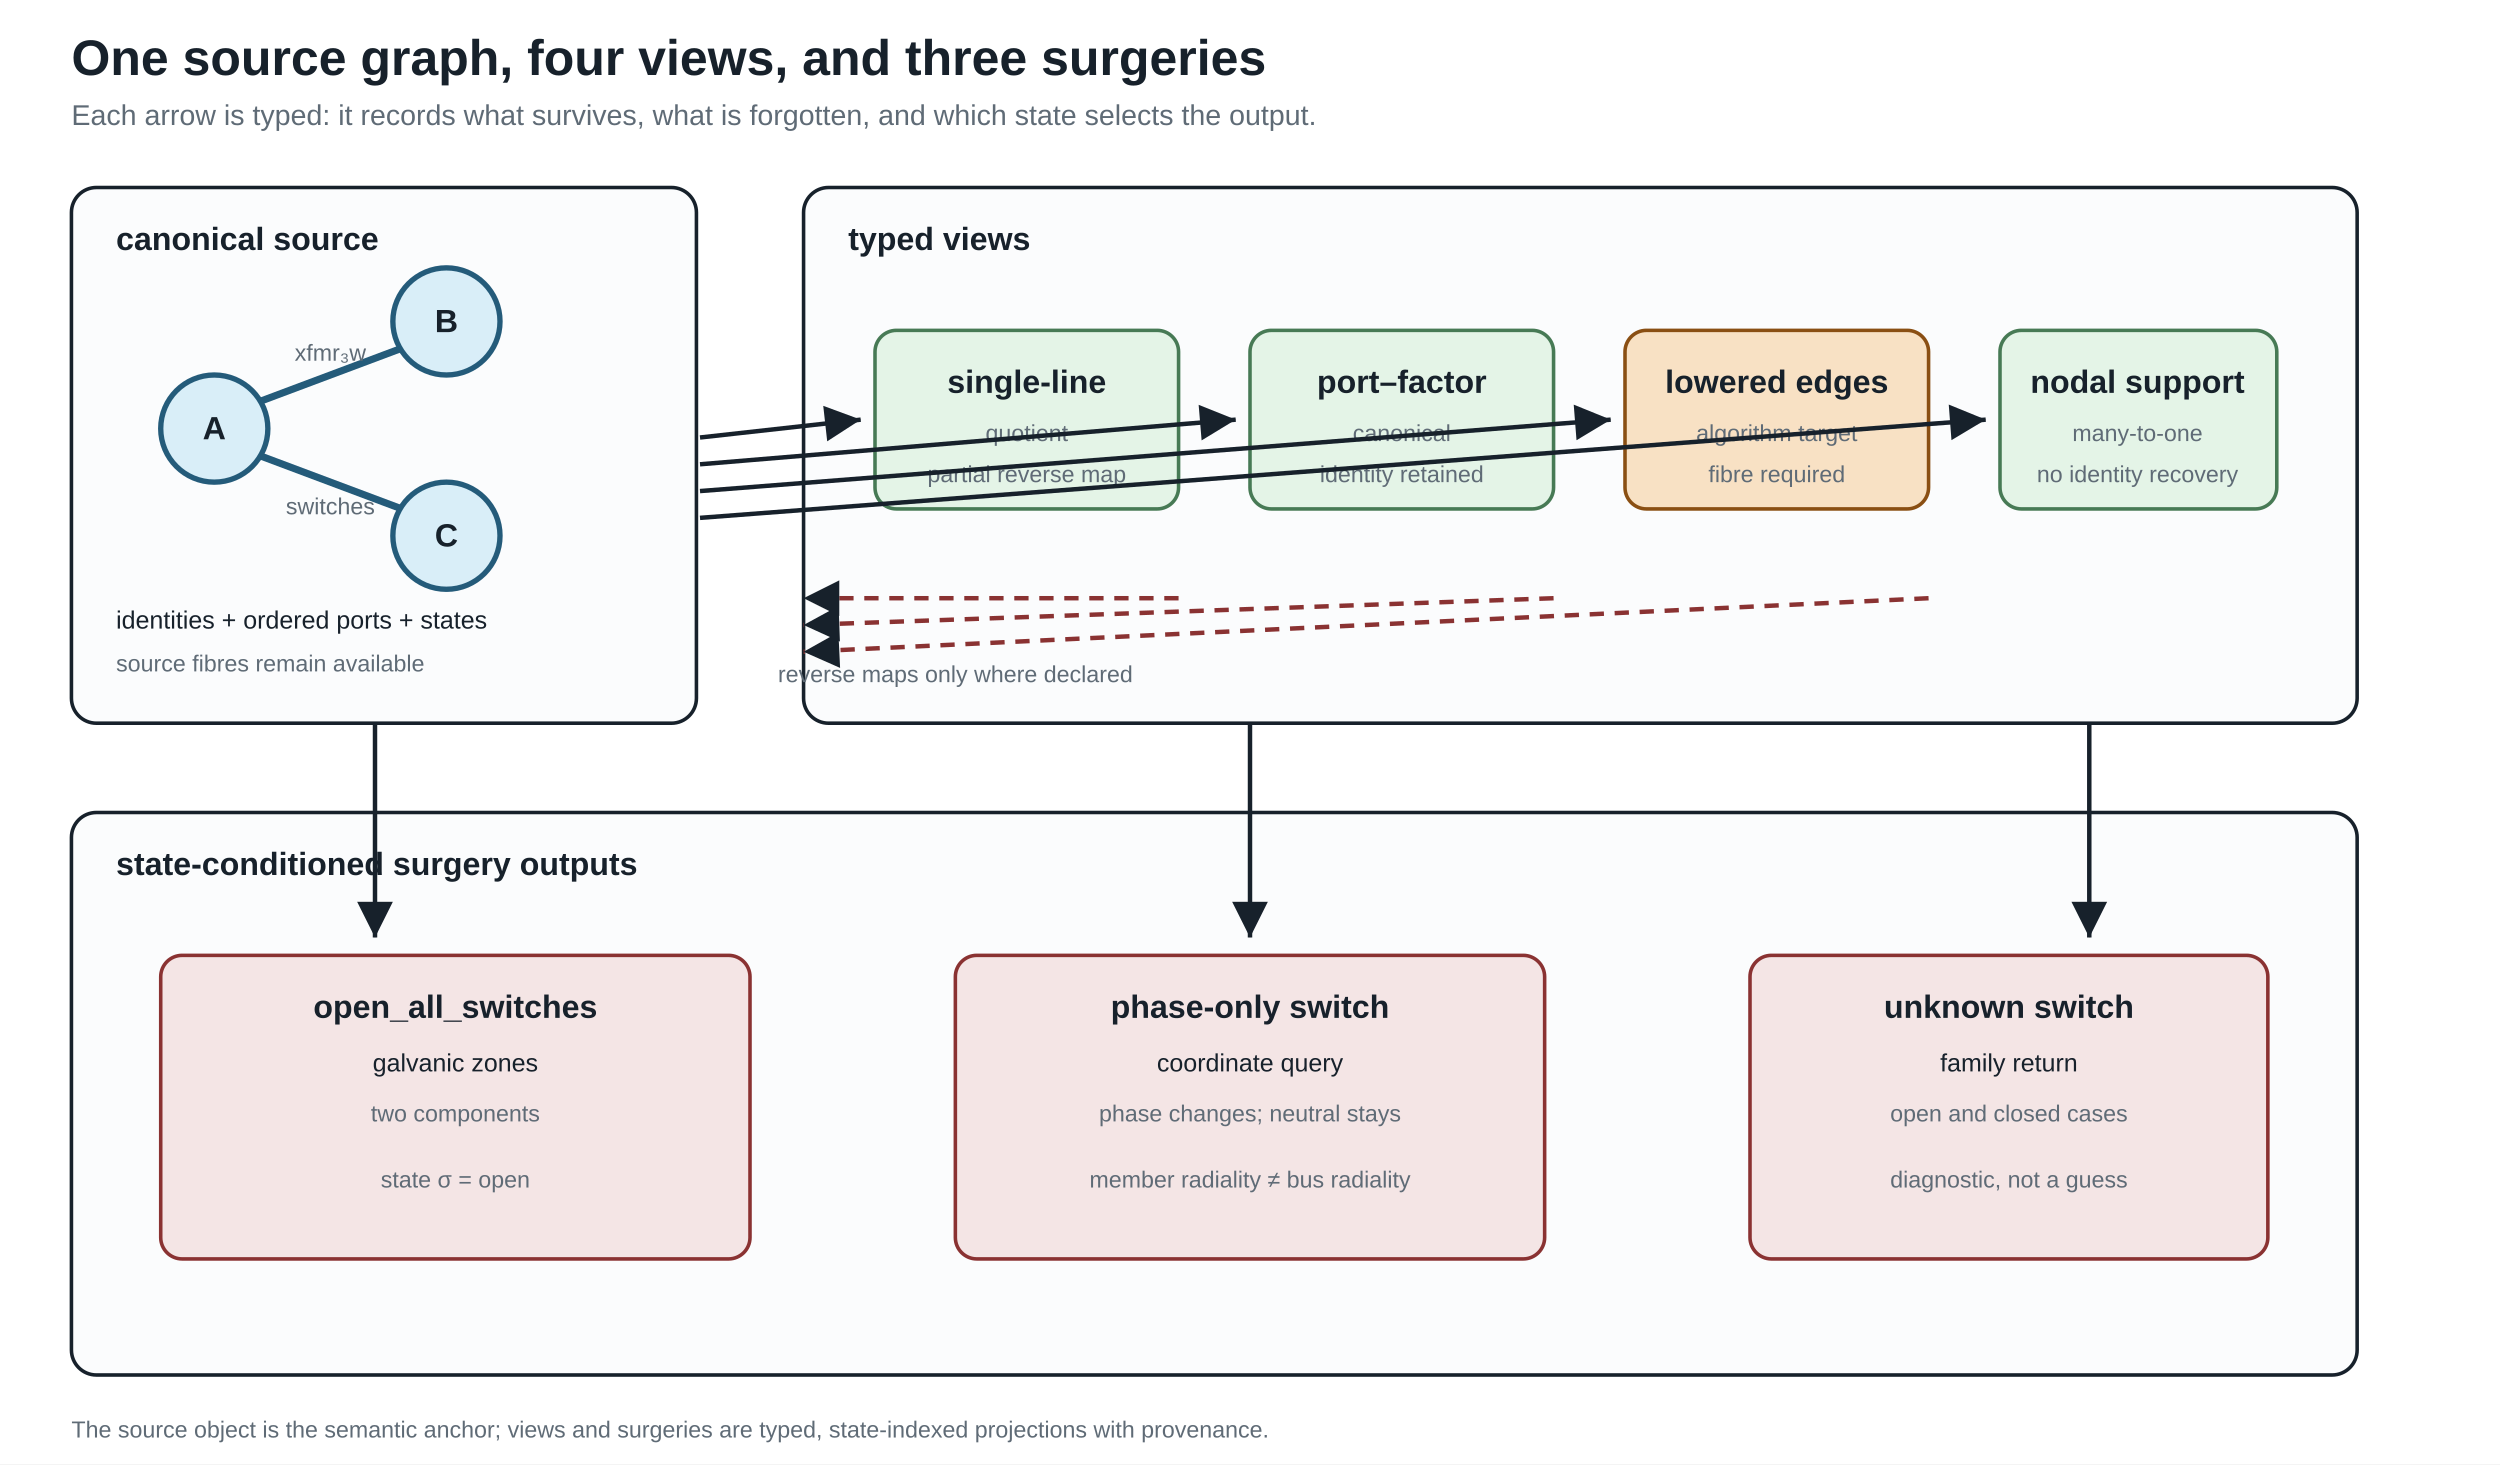
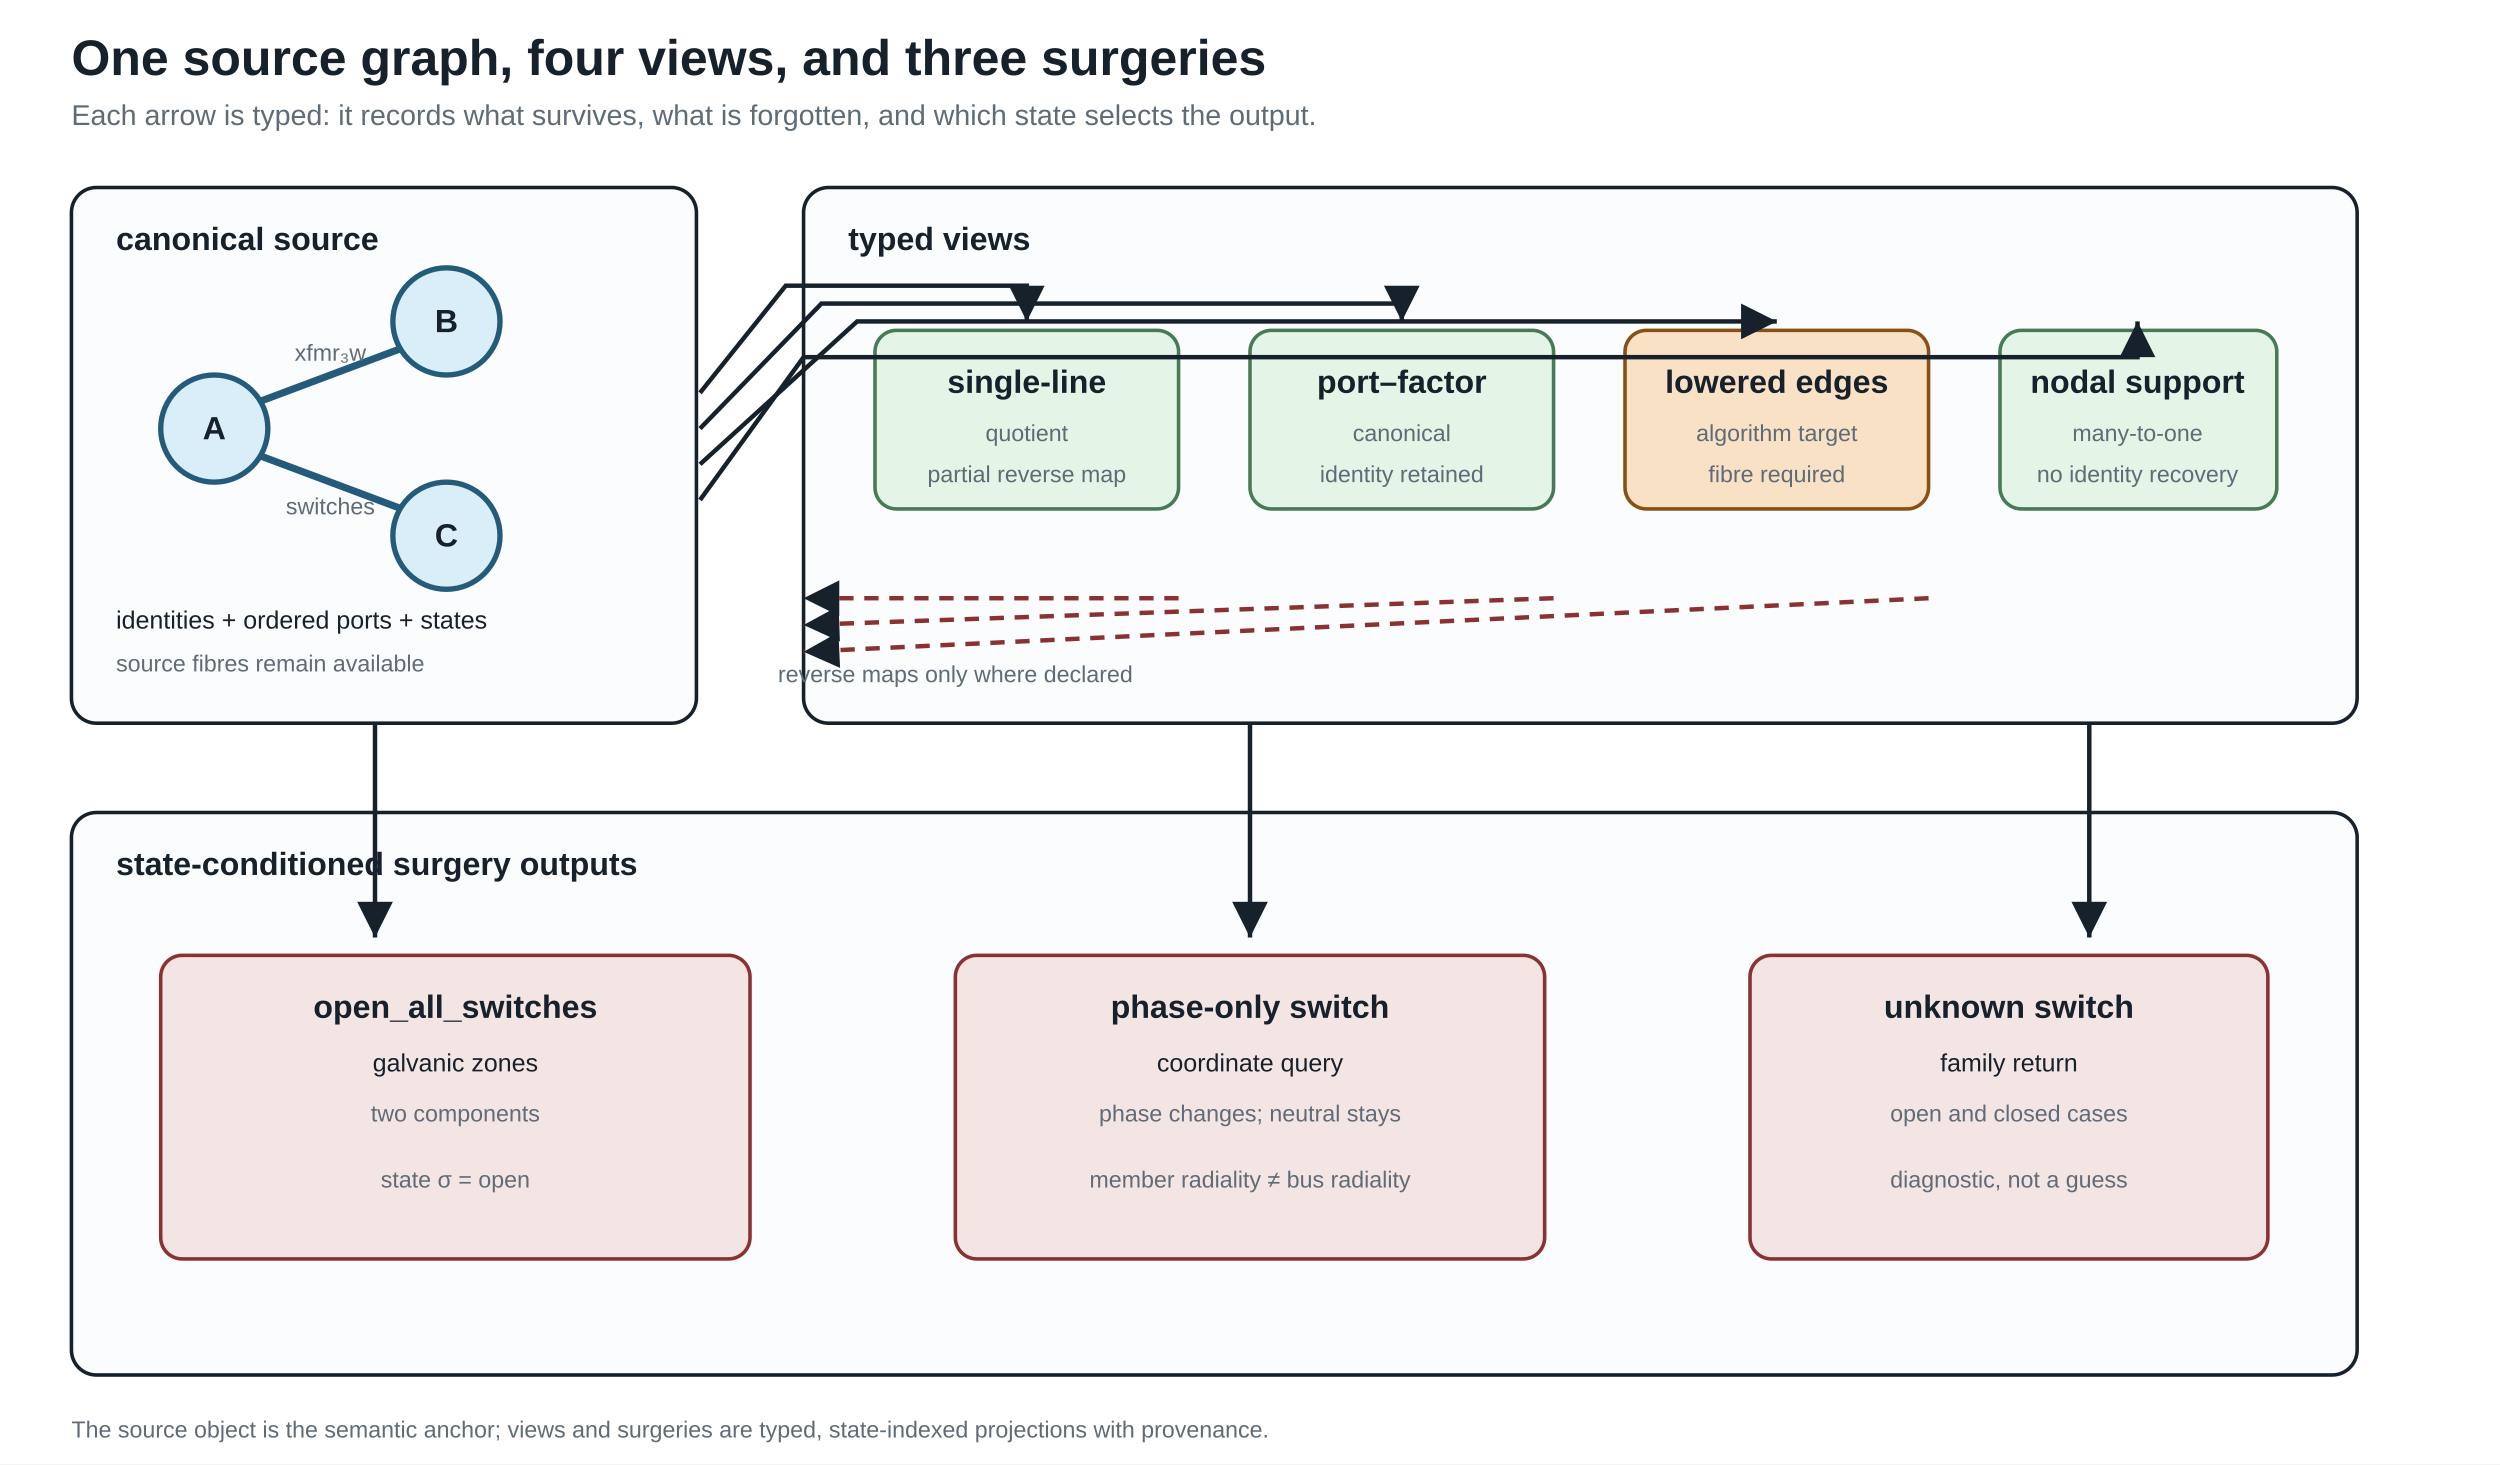
<svg xmlns="http://www.w3.org/2000/svg" width="1400" height="820" viewBox="0 0 1400 820">
  <rect width="1400" height="820" fill="white" />
  <style>text{font-family:Arial,sans-serif;fill:#17212b}.title{font-size:28px;font-weight:bold}.sub{font-size:16px;fill:#5f6b76}.panel{fill:#fbfcfd;stroke:#17212b;stroke-width:2}.head{font-size:18px;font-weight:bold}.body{font-size:14px}.small{font-size:13px;fill:#5f6b76}.source{fill:#d9eef8;stroke:#245b7a;stroke-width:3}.view{fill:#e4f4e7;stroke:#477a55;stroke-width:2}.lower{fill:#f8e1c4;stroke:#8a4f13;stroke-width:2}.surgery{fill:#f4e5e5;stroke:#8a3232;stroke-width:2}.arrow{stroke:#17212b;stroke-width:2.5;fill:none;marker-end:url(#arrow)}.dashed{stroke:#8a3232;stroke-width:2.5;stroke-dasharray:8 6;fill:none;marker-end:url(#arrow)}.edge{stroke:#245b7a;stroke-width:4}.thin{stroke:#477a55;stroke-width:2}</style>
  <defs>
    <marker id="arrow" markerWidth="10" markerHeight="10" refX="8" refY="4" orient="auto">
      <path d="M0,0 L8,4 L0,8 z" fill="#17212b" />
    </marker>
  </defs>
  <text x="40" y="42" class="title" text-anchor="start">One source graph, four views, and three surgeries</text>
  <text x="40" y="70" class="sub" text-anchor="start">Each arrow is typed: it records what survives, what is forgotten, and which state selects the output.</text>
  <rect x="40" y="105" width="350" height="300" rx="14" class="panel" />
  <text x="65" y="140" class="head" text-anchor="start">canonical source</text>
  <circle cx="120" cy="240" r="30" class="source" />
  <circle cx="250" cy="180" r="30" class="source" />
  <circle cx="250" cy="300" r="30" class="source" />
  <line x1="145" y1="225" x2="225" y2="195" class="edge" />
  <line x1="145" y1="255" x2="225" y2="285" class="edge" />
  <text x="120" y="246" class="head" text-anchor="middle">A</text>
  <text x="250" y="186" class="head" text-anchor="middle">B</text>
  <text x="250" y="306" class="head" text-anchor="middle">C</text>
  <text x="185" y="202" class="small" text-anchor="middle">xfmr₃w</text>
  <text x="185" y="288" class="small" text-anchor="middle">switches</text>
  <text x="65" y="352" class="body" text-anchor="start">identities + ordered ports + states</text>
  <text x="65" y="376" class="small" text-anchor="start">source fibres remain available</text>
  <rect x="450" y="105" width="870" height="300" rx="14" class="panel" />
  <text x="475" y="140" class="head" text-anchor="start">typed views</text>
  <rect x="490" y="185" width="170" height="100" rx="12" class="view" />
  <rect x="700" y="185" width="170" height="100" rx="12" class="view" />
  <rect x="910" y="185" width="170" height="100" rx="12" class="lower" />
  <rect x="1120" y="185" width="155" height="100" rx="12" class="view" />
  <text x="575" y="220" class="head" text-anchor="middle">single-line</text>
  <text x="575" y="247" class="small" text-anchor="middle">quotient</text>
  <text x="575" y="270" class="small" text-anchor="middle">partial reverse map</text>
  <text x="785" y="220" class="head" text-anchor="middle">port–factor</text>
  <text x="785" y="247" class="small" text-anchor="middle">canonical</text>
  <text x="785" y="270" class="small" text-anchor="middle">identity retained</text>
  <text x="995" y="220" class="head" text-anchor="middle">lowered edges</text>
  <text x="995" y="247" class="small" text-anchor="middle">algorithm target</text>
  <text x="995" y="270" class="small" text-anchor="middle">fibre required</text>
  <text x="1197" y="220" class="head" text-anchor="middle">nodal support</text>
  <text x="1197" y="247" class="small" text-anchor="middle">many-to-one</text>
  <text x="1197" y="270" class="small" text-anchor="middle">no identity recovery</text>
-   <path d="M392 245 L482 235" class="arrow" />
-   <path d="M392 260 L692 235" class="arrow" />
-   <path d="M392 275 L902 235" class="arrow" />
-   <path d="M392 290 L1112 235" class="arrow" />
+   <path d="M392 220 L440 160 L575 160 L575 180" class="arrow" />
+   <path d="M392 240 L460 170 L785 170 L785 180" class="arrow" />
+   <path d="M392 260 L480 180 L995 180" class="arrow" />
+   <path d="M392 280 L450 200 L1197 200 L1197 180" class="arrow" />
  <path d="M660 335 L450 335" class="dashed" />
  <path d="M870 335 L450 350" class="dashed" />
  <path d="M1080 335 L450 365" class="dashed" />
  <text x="535" y="382" class="small" text-anchor="middle">reverse maps only where declared</text>
  <rect x="40" y="455" width="1280" height="315" rx="14" class="panel" />
  <text x="65" y="490" class="head" text-anchor="start">state-conditioned surgery outputs</text>
  <rect x="90" y="535" width="330" height="170" rx="12" class="surgery" />
  <rect x="535" y="535" width="330" height="170" rx="12" class="surgery" />
  <rect x="980" y="535" width="290" height="170" rx="12" class="surgery" />
  <text x="255" y="570" class="head" text-anchor="middle">open_all_switches</text>
  <text x="255" y="600" class="body" text-anchor="middle">galvanic zones</text>
  <text x="255" y="628" class="small" text-anchor="middle">two components</text>
  <text x="255" y="665" class="small" text-anchor="middle">state σ = open</text>
  <text x="700" y="570" class="head" text-anchor="middle">phase-only switch</text>
  <text x="700" y="600" class="body" text-anchor="middle">coordinate query</text>
  <text x="700" y="628" class="small" text-anchor="middle">phase changes; neutral stays</text>
  <text x="700" y="665" class="small" text-anchor="middle">member radiality ≠ bus radiality</text>
  <text x="1125" y="570" class="head" text-anchor="middle">unknown switch</text>
  <text x="1125" y="600" class="body" text-anchor="middle">family return</text>
  <text x="1125" y="628" class="small" text-anchor="middle">open and closed cases</text>
  <text x="1125" y="665" class="small" text-anchor="middle">diagnostic, not a guess</text>
  <path d="M210 405 L210 525" class="arrow" />
  <path d="M700 405 L700 525" class="arrow" />
  <path d="M1170 405 L1170 525" class="arrow" />
  <text x="40" y="805" class="small" text-anchor="start">The source object is the semantic anchor; views and surgeries are typed, state-indexed projections with provenance.</text>
</svg>
